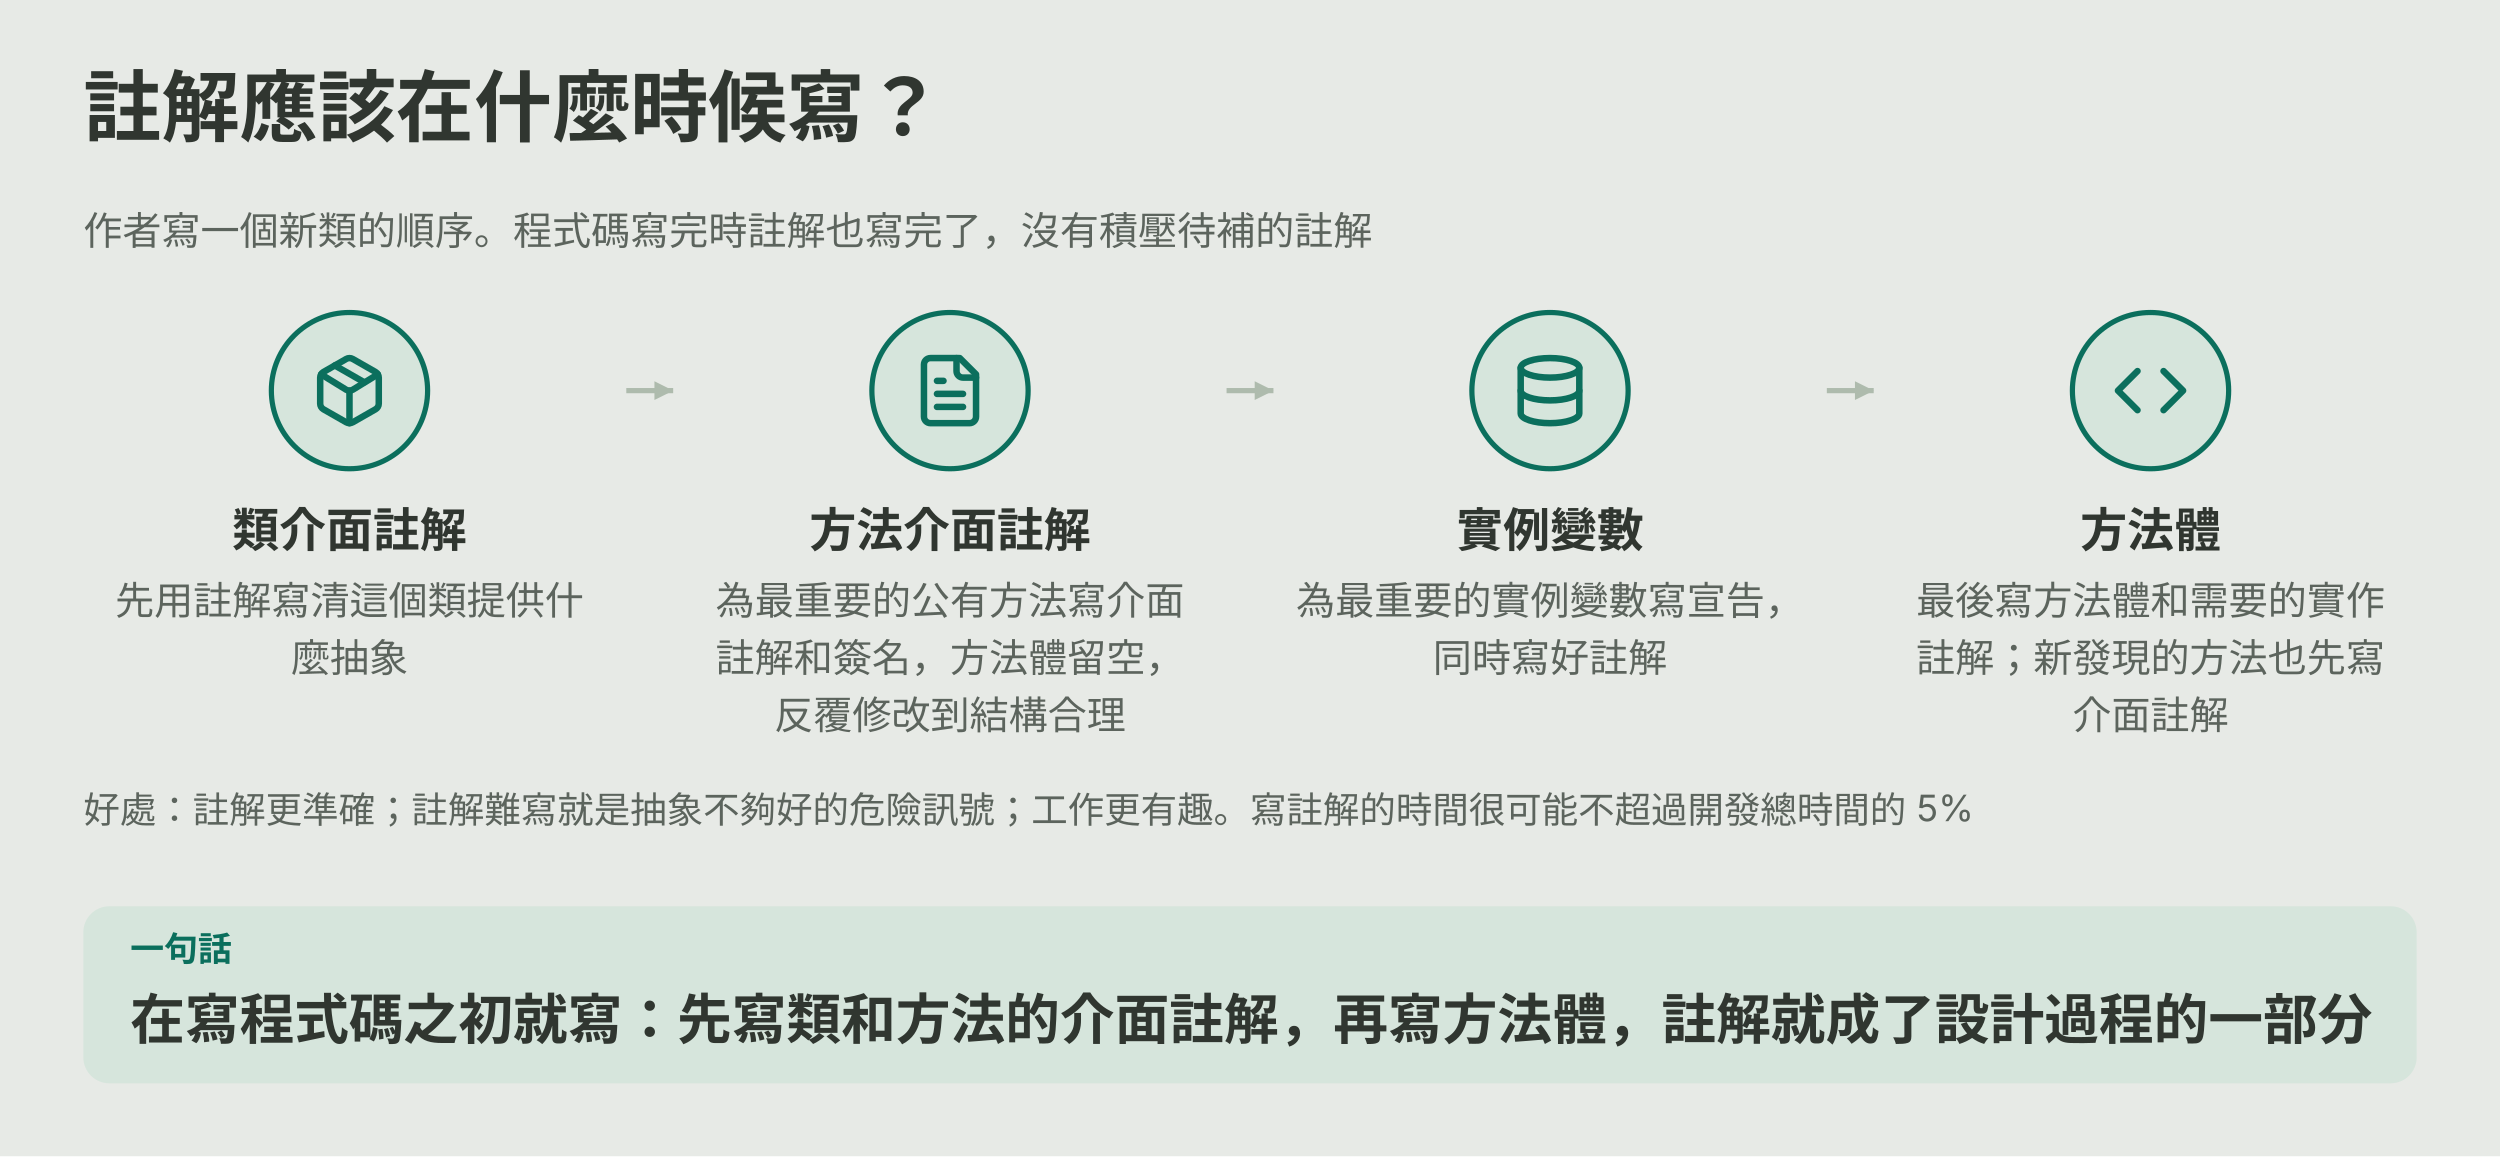
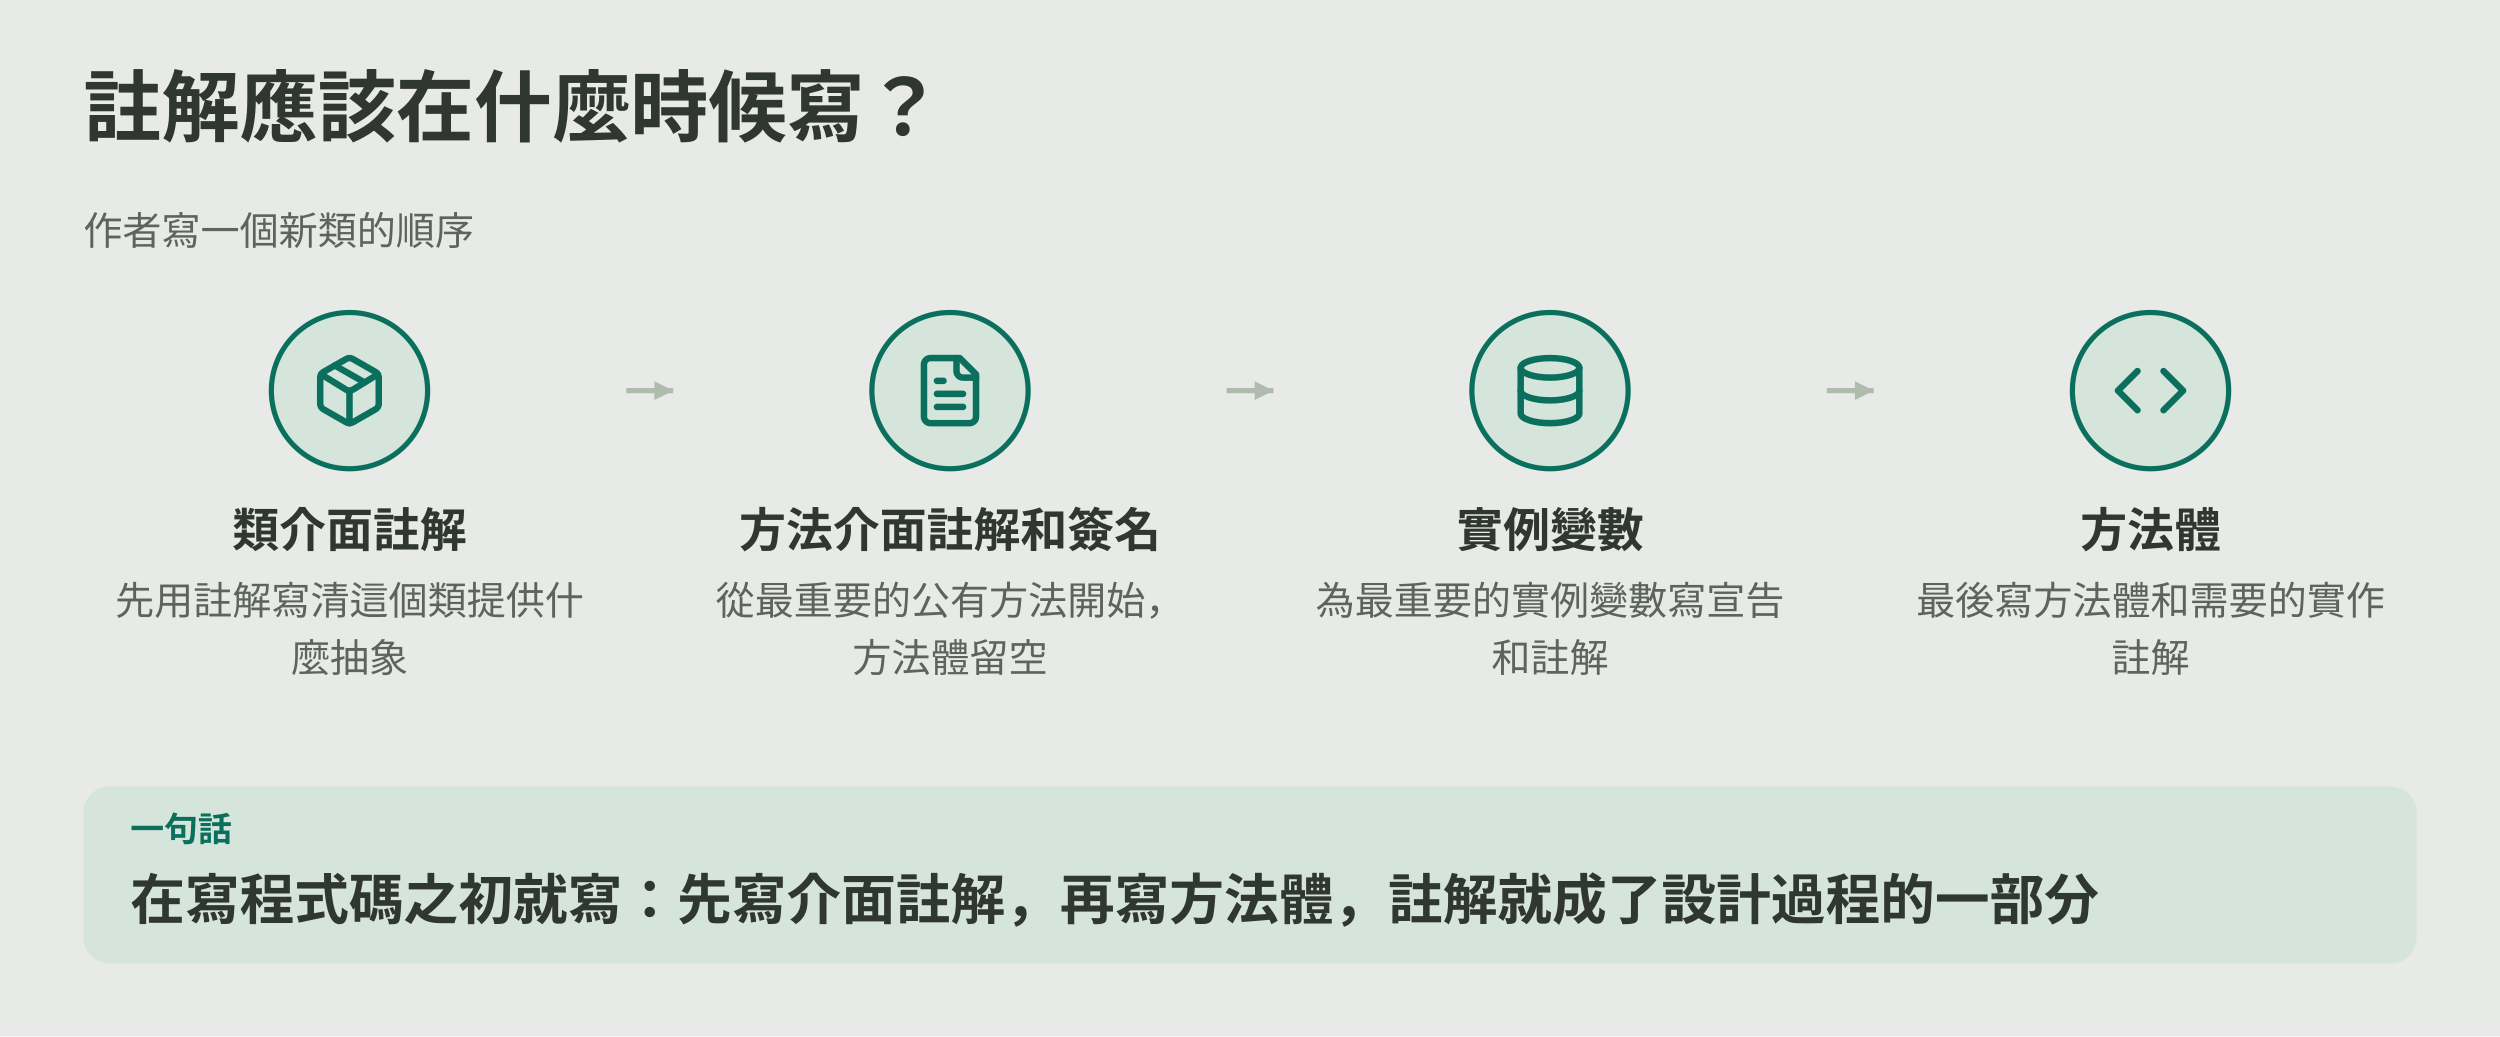
- <svg xmlns="http://www.w3.org/2000/svg" viewBox="0 0 960 444" role="img" aria-labelledby="ch15-title ch15-desc">
-   <rect width="960" height="444" fill="var(--diagram-bg,#e7eae6)" />
+ <svg xmlns="http://www.w3.org/2000/svg" viewBox="0 0 960 398" role="img" aria-labelledby="ch15-title ch15-desc">
+   <rect width="960" height="398" fill="var(--diagram-bg,#e7eae6)" />
  <g font-family="system-ui,-apple-system,'PingFang SC','Microsoft YaHei',sans-serif" fill="var(--diagram-ink,#303630)">
    <defs>
      <marker id="ch15-arrow" viewBox="0 0 10 10" refX="9" refY="5" markerWidth="9" markerHeight="9" orient="auto" markerUnits="userSpaceOnUse">
        <path d="M1 1L9 5L1 9Z" fill="var(--diagram-line,#aebbad)" />
      </marker>
    </defs>
    <text x="32.0" y="52.0" font-size="30" font-weight="600">註解應該在什麼時候寫？</text>
-     <text x="32.0" y="94.0" font-size="15" fill="var(--diagram-muted,#5c645d)">作者寫一個新類的順序。程式碼寫完時註解也寫完了，沒有積壓待補的註解</text>
+     <text x="32.0" y="94.0" font-size="15" fill="var(--diagram-muted,#5c645d)">作者寫一個新類的順序</text>
    <circle cx="134.2" cy="150.0" r="30" fill="var(--diagram-primary-soft,#d6e5dc)" stroke="var(--diagram-primary,#0b6f5d)" stroke-width="2" />
    <g transform="translate(119.2,135.0) scale(1.250)" fill="none" stroke="var(--diagram-primary,#0b6f5d)" stroke-width="2" stroke-linecap="round" stroke-linejoin="round">
      <path d="M11 21.73a2 2 0 0 0 2 0l7-4A2 2 0 0 0 21 16V8a2 2 0 0 0-1-1.73l-7-4a2 2 0 0 0-2 0l-7 4A2 2 0 0 0 3 8v8a2 2 0 0 0 1 1.73z" />
      <path d="M12 22V12" />
      <path d="m3.3 7 7.703 4.734a2 2 0 0 0 1.994 0L20.7 7" />
      <path d="m7.5 4.27 9 5.15" />
    </g>
    <text x="134.2" y="210.0" font-size="18" font-weight="600" text-anchor="middle">類介面註解</text>
    <text x="134.2" y="236.0" font-size="15" fill="var(--diagram-muted,#5c645d)" text-anchor="middle">先用註解寫清這個類提供什</text>
    <text x="134.2" y="258.0" font-size="15" fill="var(--diagram-muted,#5c645d)" text-anchor="middle">麼抽象</text>
    <path d="M240.5 150.0 L258.5 150.0" fill="none" stroke="var(--diagram-line,#aebbad)" stroke-width="2" marker-end="url(#ch15-arrow)" />
    <circle cx="364.8" cy="150.0" r="30" fill="var(--diagram-primary-soft,#d6e5dc)" stroke="var(--diagram-primary,#0b6f5d)" stroke-width="2" />
    <g transform="translate(349.8,135.0) scale(1.250)" fill="none" stroke="var(--diagram-primary,#0b6f5d)" stroke-width="2" stroke-linecap="round" stroke-linejoin="round">
      <path d="M15 2H6a2 2 0 0 0-2 2v16a2 2 0 0 0 2 2h12a2 2 0 0 0 2-2V7Z" />
      <path d="M14 2v4a2 2 0 0 0 2 2h4" />
      <path d="M10 9H8" />
      <path d="M16 13H8" />
      <path d="M16 17H8" />
    </g>
-     <text x="364.8" y="210.0" font-size="18" font-weight="600" text-anchor="middle">方法介面註解</text>
-     <text x="364.8" y="236.0" font-size="15" fill="var(--diagram-muted,#5c645d)" text-anchor="middle">為最重要的公有方法寫介面</text>
-     <text x="364.8" y="258.0" font-size="15" fill="var(--diagram-muted,#5c645d)" text-anchor="middle">註解和簽名，方法體留空，</text>
-     <text x="364.8" y="280.0" font-size="15" fill="var(--diagram-muted,#5c645d)" text-anchor="middle">反覆修改到結構合理</text>
+     <text x="364.8" y="210.0" font-size="18" font-weight="600" text-anchor="middle">方法介面註解和簽名</text>
+     <text x="364.8" y="236.0" font-size="15" fill="var(--diagram-muted,#5c645d)" text-anchor="middle">從最重要的公有方法開始，</text>
+     <text x="364.8" y="258.0" font-size="15" fill="var(--diagram-muted,#5c645d)" text-anchor="middle">方法體留空</text>
    <path d="M471.0 150.0 L489.0 150.0" fill="none" stroke="var(--diagram-line,#aebbad)" stroke-width="2" marker-end="url(#ch15-arrow)" />
    <circle cx="595.2" cy="150.0" r="30" fill="var(--diagram-primary-soft,#d6e5dc)" stroke="var(--diagram-primary,#0b6f5d)" stroke-width="2" />
    <g transform="translate(580.2,135.0) scale(1.250)" fill="none" stroke="var(--diagram-primary,#0b6f5d)" stroke-width="2" stroke-linecap="round" stroke-linejoin="round">
      <ellipse cx="12" cy="5" rx="9" ry="3" />
      <path d="M3 5V19A9 3 0 0 0 21 19V5" />
      <path d="M3 12A9 3 0 0 0 21 12" />
    </g>
    <text x="595.2" y="210.0" font-size="18" font-weight="600" text-anchor="middle">實例變數</text>
-     <text x="595.2" y="236.0" font-size="15" fill="var(--diagram-muted,#5c645d)" text-anchor="middle">為最重要的實例變數寫宣告，</text>
-     <text x="595.2" y="258.0" font-size="15" fill="var(--diagram-muted,#5c645d)" text-anchor="middle">同時寫好註解</text>
+     <text x="595.2" y="236.0" font-size="15" fill="var(--diagram-muted,#5c645d)" text-anchor="middle">為最重要的實例變數寫宣告</text>
+     <text x="595.2" y="258.0" font-size="15" fill="var(--diagram-muted,#5c645d)" text-anchor="middle">和註解</text>
    <path d="M701.5 150.0 L719.5 150.0" fill="none" stroke="var(--diagram-line,#aebbad)" stroke-width="2" marker-end="url(#ch15-arrow)" />
    <circle cx="825.8" cy="150.0" r="30" fill="var(--diagram-primary-soft,#d6e5dc)" stroke="var(--diagram-primary,#0b6f5d)" stroke-width="2" />
    <g transform="translate(810.8,135.0) scale(1.250)" fill="none" stroke="var(--diagram-primary,#0b6f5d)" stroke-width="2" stroke-linecap="round" stroke-linejoin="round">
      <polyline points="16 18 22 12 16 6" />
      <polyline points="8 6 2 12 8 18" />
    </g>
    <text x="825.8" y="210.0" font-size="18" font-weight="600" text-anchor="middle">方法體</text>
    <text x="825.8" y="236.0" font-size="15" fill="var(--diagram-muted,#5c645d)" text-anchor="middle">最後寫方法體和需要的實作</text>
-     <text x="825.8" y="258.0" font-size="15" fill="var(--diagram-muted,#5c645d)" text-anchor="middle">註解；新發現的方法也先寫</text>
-     <text x="825.8" y="280.0" font-size="15" fill="var(--diagram-muted,#5c645d)" text-anchor="middle">介面註解</text>
-     <text x="32.0" y="316.0" font-size="14" fill="var(--diagram-muted,#5c645d)">好處：註解更準確；註解難寫就是抽象不夠好的危險訊號；工作更有趣。寫註解的時間很可能不超過開發總時間的 5%</text>
-     <rect x="32.0" y="348.0" width="896.0" height="68.0" rx="10" fill="var(--diagram-primary-soft,#d6e5dc)" />
-     <text x="50.0" y="369.0" font-size="13" font-weight="600" fill="var(--diagram-primary,#0b6f5d)">一句話</text>
-     <text x="50.0" y="399.0" font-size="21" font-weight="600">在寫程式碼之初就寫：先寫類和方法的介面註解，再寫方法體，註解就成了設計過程的一部分</text>
+     <text x="825.8" y="258.0" font-size="15" fill="var(--diagram-muted,#5c645d)" text-anchor="middle">註解</text>
+     <rect x="32.0" y="302.0" width="896.0" height="68.0" rx="10" fill="var(--diagram-primary-soft,#d6e5dc)" />
+     <text x="50.0" y="323.0" font-size="13" font-weight="600" fill="var(--diagram-primary,#0b6f5d)">一句話</text>
+     <text x="50.0" y="353.0" font-size="21" font-weight="600">在寫程式碼之初就寫：先寫介面註解，再寫方法體，註解就成了設計過程的一部分</text>
  </g>
</svg>
